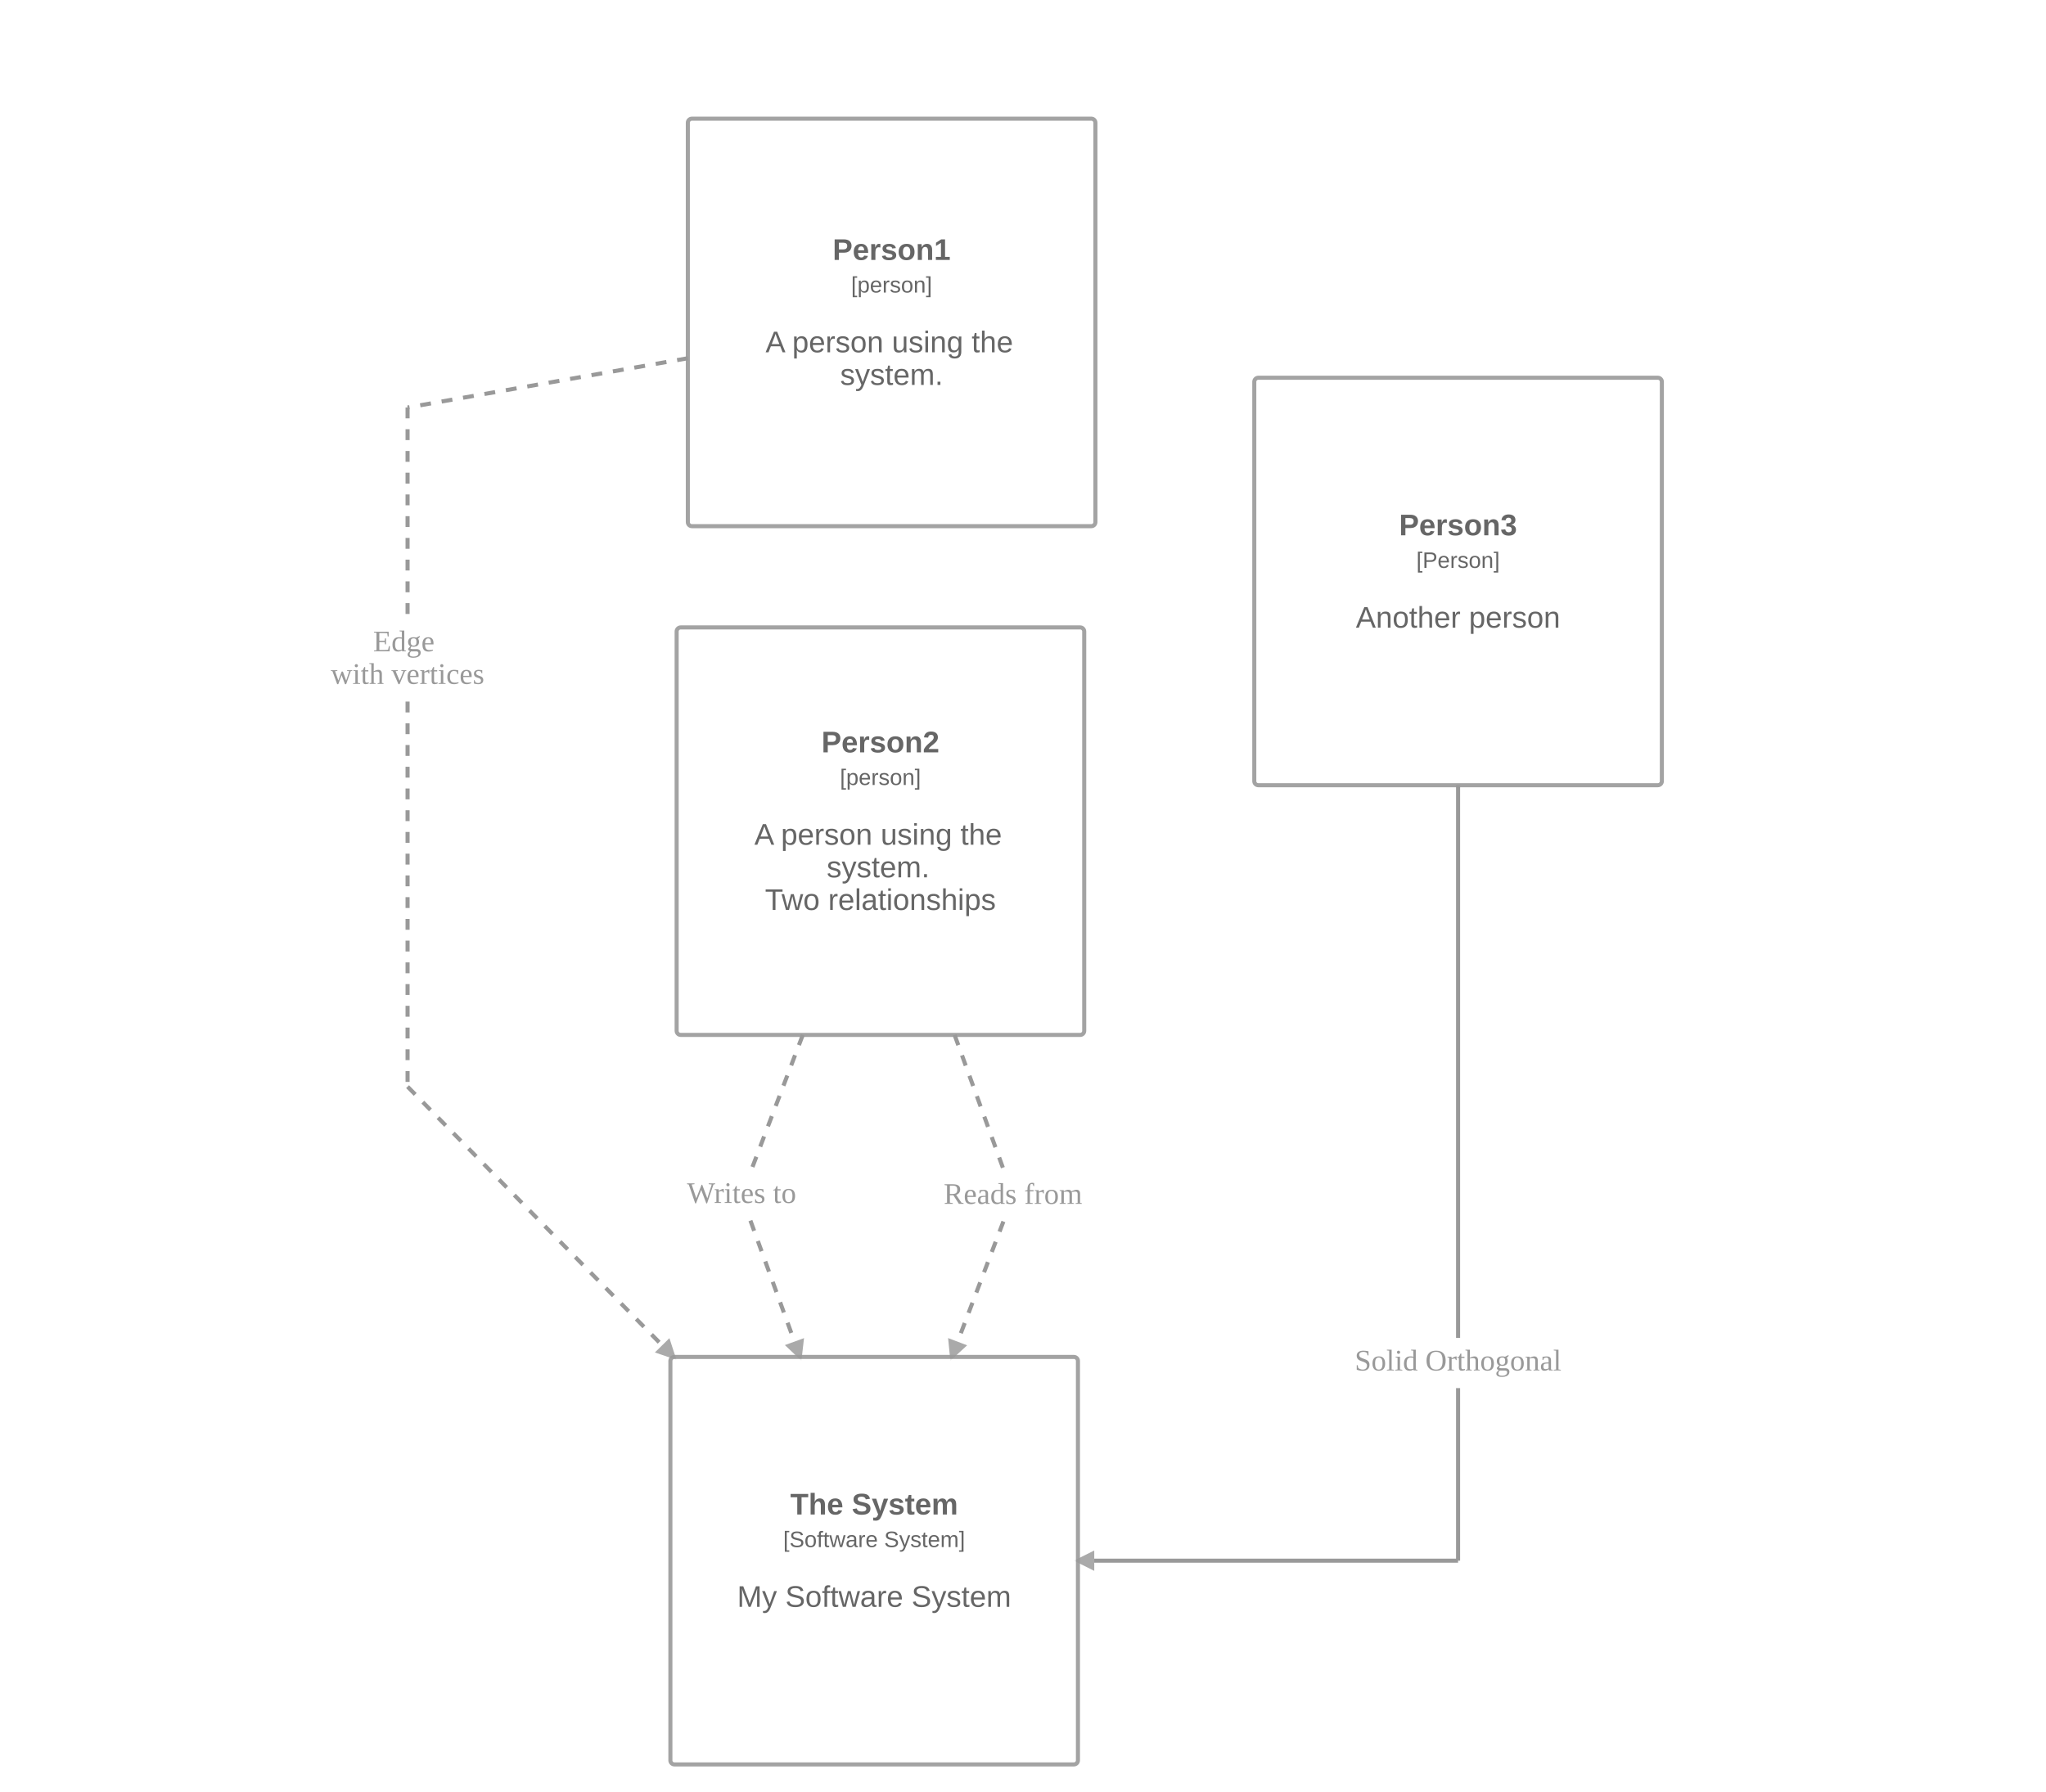
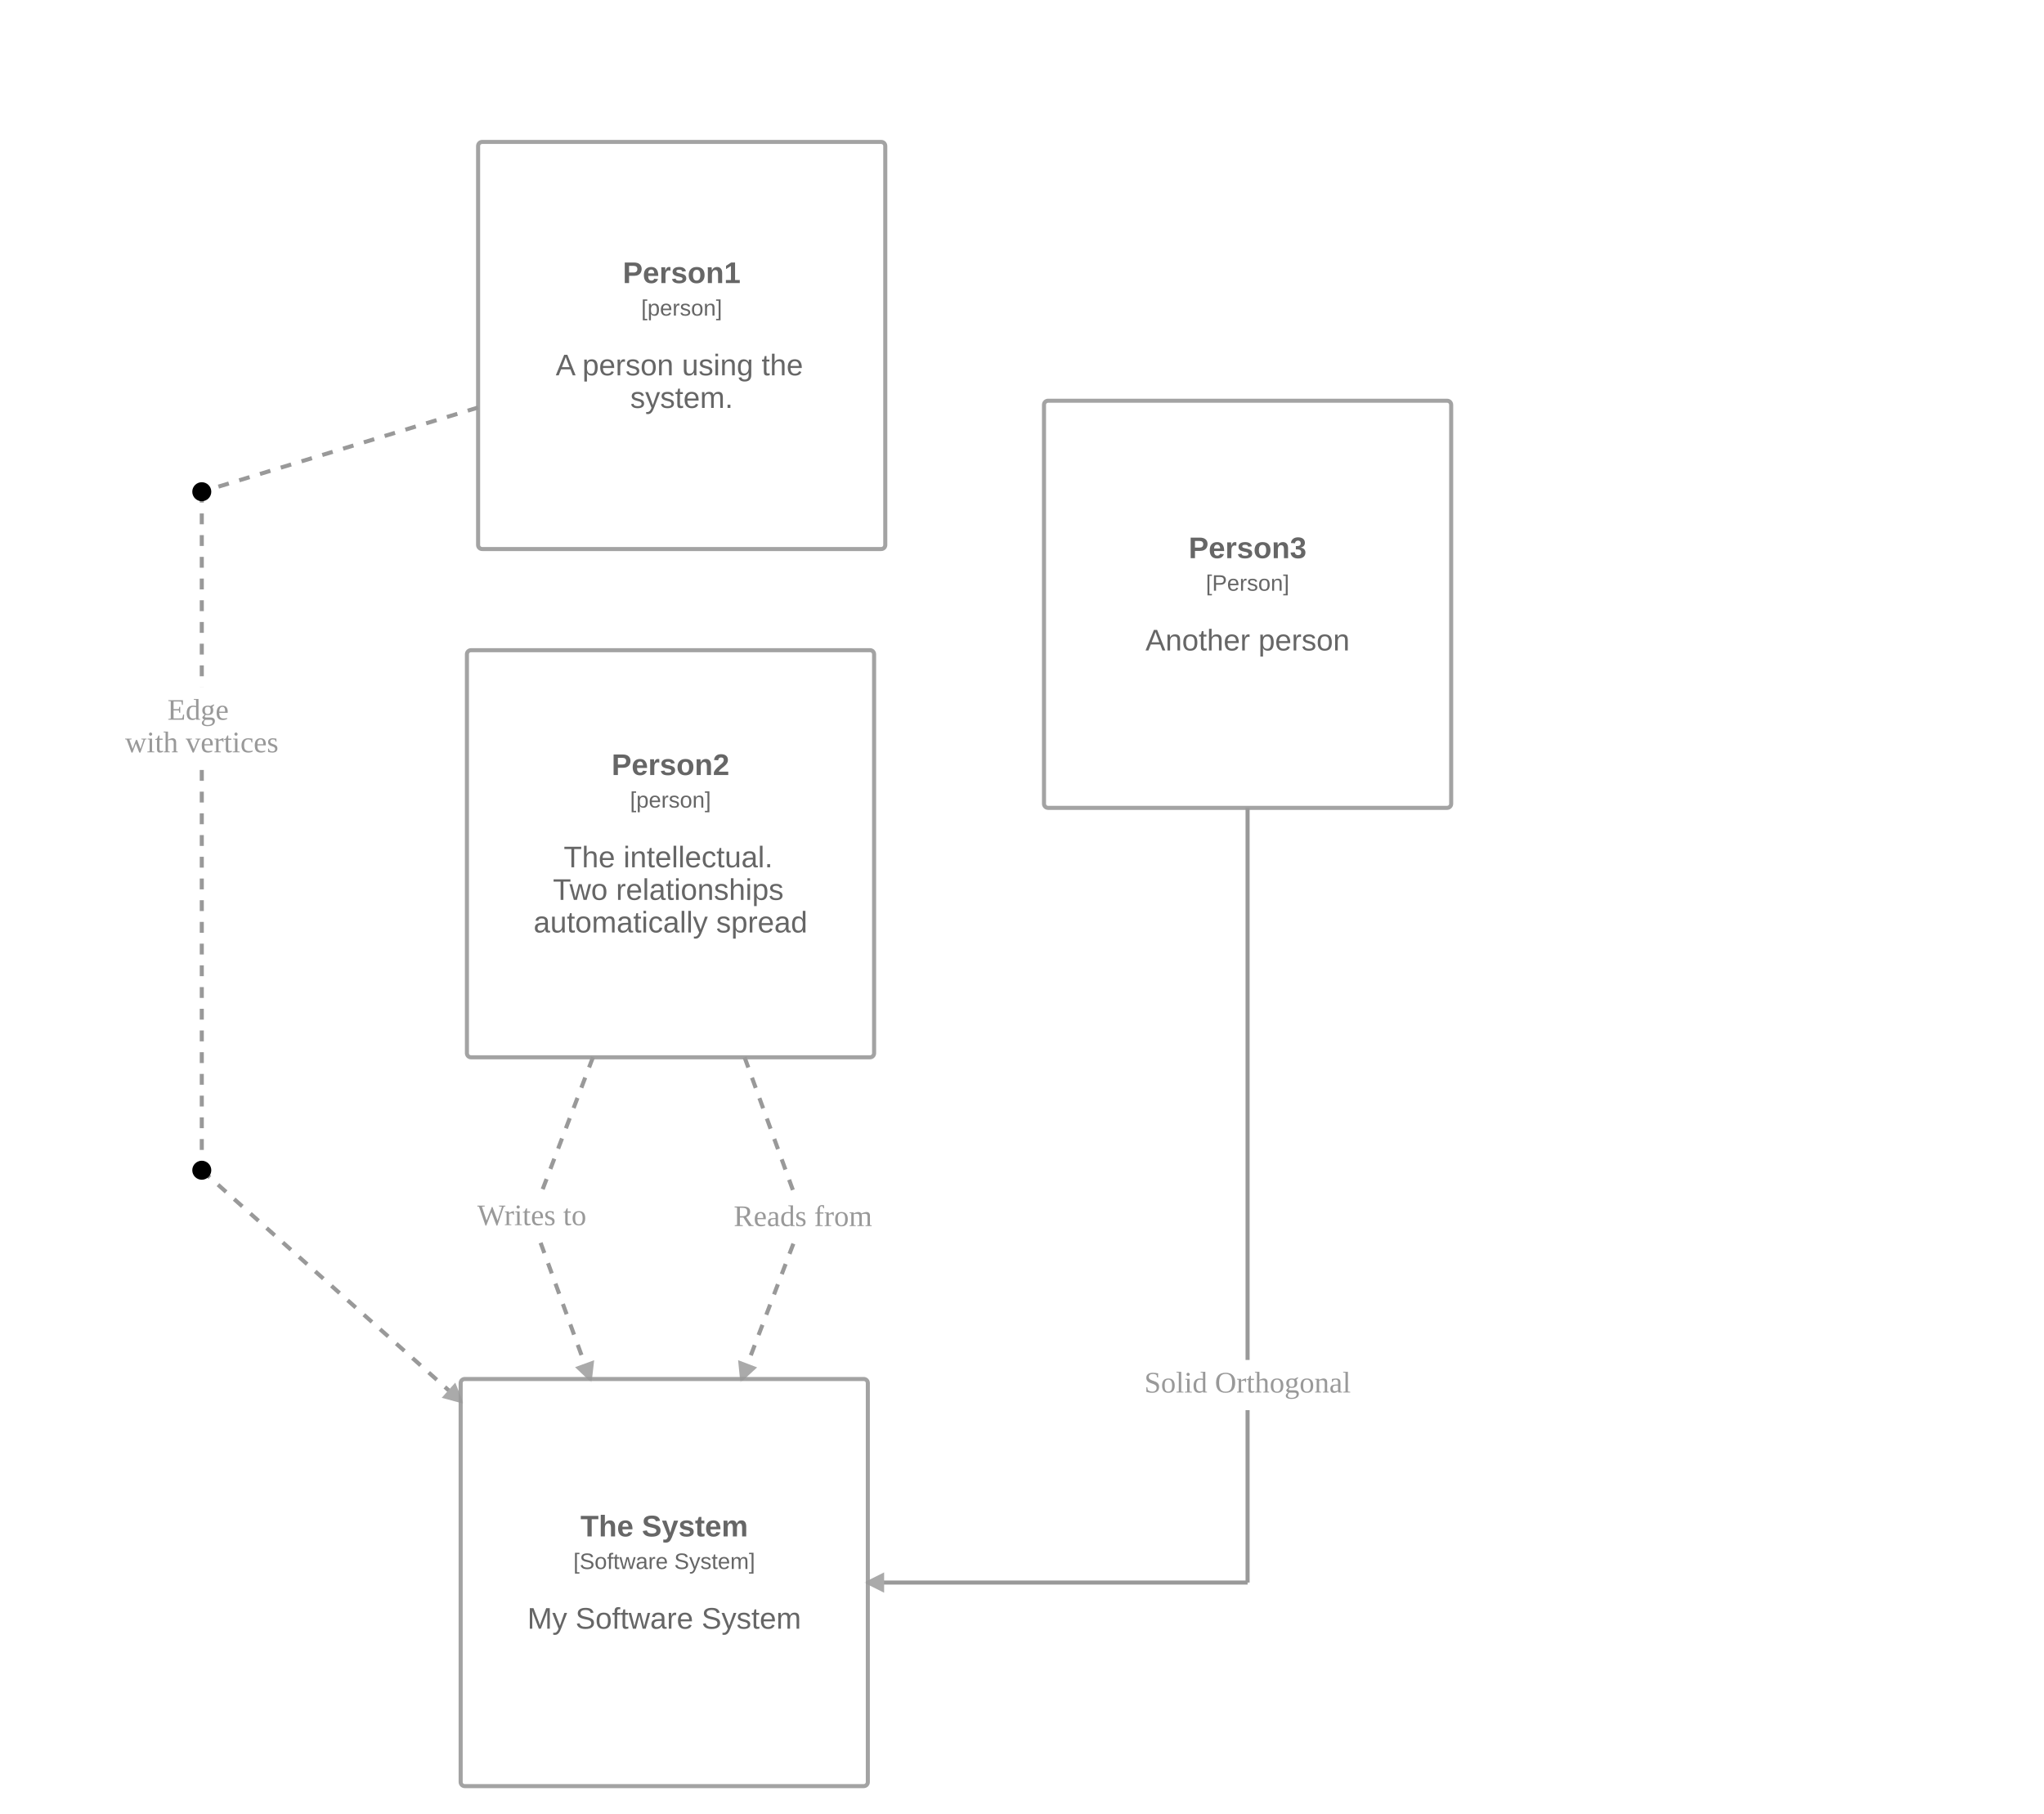
- <svg xmlns="http://www.w3.org/2000/svg" id="graph" width="1506" height="1318.953">
+ <svg xmlns="http://www.w3.org/2000/svg" id="graph" width="1506" height="1336.176">
  <defs>
    <marker id="arrow" viewBox="0 0 5 5" refX="4" refY="2.5" markerWidth="5" markerHeight="5" orient="auto" markerUnits="strokeWidth">
      <path fill="#aaa" stroke-width="1" stroke="none" d="M0,0 L5,2.5 L0,5 Z" class="arrowHead" />
    </marker>
    <g id="icon-circle" transform="translate(0,-12)" class="icon">
      <circle cx="7" cy="7" r="7" />
    </g>
    <g id="icon-cube" transform="translate(0, -14)" class="icon">
      <path d="M 5 0 h 10 v 10 l -5 5 h -10 v -10 l 5 -5 M 0 5 h 10 v 10 M 15 0 l -5 5" />
    </g>
  </defs>
  <g class="zoom" transform="scale(1)">
    <g class="groups" />
    <g class="edges">
-       <g class="edge" id="1vx4bg9" data-from="fphk5f" data-to="ucih59">
-         <rect x="227.578" y="455.483" rx="0" ry="0" width="144.844" height="61" fill="none" stroke="none" />
-         <text x="0" y="455.483" text-anchor="middle" stroke="none" font-size="22" fill="#999" data-field="label">
-           <tspan x="300" dy="24px" font-size="22px" font-weight="normal">Edge</tspan>
-           <tspan x="300" dy="24px" font-size="22px" font-weight="normal">with vertices</tspan>
+       <g class="edge" id="19x799c" data-from="g9grjd" data-to="ucih59">
+         <rect x="826.312" y="1002.139" rx="0" ry="0" width="185.797" height="37" fill="none" stroke="none" />
+         <text x="0" y="1002.139" text-anchor="middle" stroke="none" font-size="22" fill="#999" data-field="label">
+           <tspan x="919.211" dy="24px" font-size="22px" font-weight="normal">Solid Orthogonal</tspan>
        </text>
-         <path marker-end="url(#arrow)" class="edge" d="M506.297,263.731 L300,300 M300,300 L300,455.483 M300,516.483 L300,800 M300,800 L495.813,998.953" fill="none" stroke="#999" stroke-width="3" stroke-dasharray="8" />
+         <path marker-end="url(#arrow)" class="edge" d="M919.211,595.303 L919.211,1002.139 M919.211,1039.139 L919.211,1166.176 M919.211,1166.176 L639.411,1166.176" fill="none" stroke="#999" stroke-width="3" />
      </g>
      <g class="edge" id="o7eyjl" data-from="fzh5ue" data-to="ucih59">
-         <rect x="491.349" y="861.593" rx="0" ry="0" width="109.062" height="37" fill="none" stroke="none" />
-         <text x="0" y="861.593" text-anchor="middle" stroke="none" font-size="22" fill="#999" data-field="label">
-           <tspan x="545.88" dy="24px" font-size="22px" font-weight="normal">Writes to</tspan>
+         <rect x="337.314" y="878.816" rx="0" ry="0" width="109.062" height="37" fill="none" stroke="none" />
+         <text x="0" y="878.816" text-anchor="middle" stroke="none" font-size="22" fill="#999" data-field="label">
+           <tspan x="391.845" dy="24px" font-size="22px" font-weight="normal">Writes to</tspan>
        </text>
-         <path marker-end="url(#arrow)" class="edge" d="M590.912,761.897 L552.929,861.593 M552.363,898.593 L588.875,998.953" fill="none" stroke="#999" stroke-width="3" stroke-dasharray="8" />
+         <path marker-end="url(#arrow)" class="edge" d="M436.877,779.12 L398.893,878.816 M398.328,915.816 L434.84,1016.176" fill="none" stroke="#999" stroke-width="3" stroke-dasharray="8" />
      </g>
      <g class="edge" id="zytrhj" data-from="fzh5ue" data-to="ucih59">
-         <rect x="677.807" y="862.257" rx="0" ry="0" width="135.641" height="37" fill="none" stroke="none" />
-         <text x="0" y="862.257" text-anchor="middle" stroke="none" font-size="22" fill="#999" data-field="label">
-           <tspan x="745.627" dy="24px" font-size="22px" font-weight="normal">Reads from</tspan>
+         <rect x="523.772" y="879.48" rx="0" ry="0" width="135.641" height="37" fill="none" stroke="none" />
+         <text x="0" y="879.48" text-anchor="middle" stroke="none" font-size="22" fill="#999" data-field="label">
+           <tspan x="591.592" dy="24px" font-size="22px" font-weight="normal">Reads from</tspan>
        </text>
-         <path marker-end="url(#arrow)" class="edge" d="M702.632,761.897 L739.144,862.257 M738.579,899.257 L700.595,998.953" fill="none" stroke="#999" stroke-width="3" stroke-dasharray="8" />
+         <path marker-end="url(#arrow)" class="edge" d="M548.597,779.12 L585.109,879.48 M584.544,916.48 L546.56,1016.176" fill="none" stroke="#999" stroke-width="3" stroke-dasharray="8" />
      </g>
-       <g class="edge" id="19x799c" data-from="g9grjd" data-to="ucih59">
-         <rect x="980.347" y="984.916" rx="0" ry="0" width="185.797" height="37" fill="none" stroke="none" />
-         <text x="0" y="984.916" text-anchor="middle" stroke="none" font-size="22" fill="#999" data-field="label">
-           <tspan x="1073.246" dy="24px" font-size="22px" font-weight="normal">Solid Orthogonal</tspan>
+       <g class="edge" id="1vx4bg9" data-from="fphk5f" data-to="ucih59">
+         <rect x="76.251" y="506.363" rx="0" ry="0" width="144.844" height="61" fill="none" stroke="none" />
+         <text x="0" y="506.363" text-anchor="middle" stroke="none" font-size="22" fill="#999" data-field="label">
+           <tspan x="148.673" dy="24px" font-size="22px" font-weight="normal">Edge</tspan>
+           <tspan x="148.673" dy="24px" font-size="22px" font-weight="normal">with vertices</tspan>
        </text>
-         <path marker-end="url(#arrow)" class="edge" d="M1073.246,578.08 L1073.246,984.916 M1073.246,1021.916 L1073.246,1148.953 M1073.246,1148.953 L793.446,1148.953" fill="none" stroke="#999" stroke-width="3" />
+         <path marker-end="url(#arrow)" class="edge" d="M352.262,300.296 L148.673,362.342 M148.673,362.342 L148.673,506.363 M148.673,567.363 L148.673,862.342 M148.673,862.342 L339.411,1032.422" fill="none" stroke="#999" stroke-width="3" stroke-dasharray="8" />
+         <circle id="v-1vx4bg9-0" cx="148.673" cy="362.342" r="7" class="v-dot" />
+         <circle id="v-1vx4bg9-1" cx="148.673" cy="862.342" r="7" class="v-dot" />
      </g>
    </g>
    <g class="nodes">
-       <g class="node" id="fphk5f" transform="translate(656.2974,237.3596)">
+       <g class="node" id="fphk5f" transform="translate(502.2624,254.5828)">
        <rect rx="3" ry="3" x="-150" y="-150" width="300" height="300" class="nodeBorder" fill="rgba(255, 255, 255, .9)" stroke="#999" stroke-width="3px" opacity="0.9" />
        <g transform="translate(0,-70)">
          <text x="0" y="0" text-anchor="middle" font-family="Arial, sans-serif" stroke="none" fill="#666" data-field="name">
            <tspan x="0" dy="24px" font-size="22px" font-weight="bold">Person1</tspan>
          </text>
          <text x="0" y="48" text-anchor="middle" font-family="Arial, sans-serif" stroke="none" fill="#666" font-size="16.5">[person]</text>
          <text x="0" y="68" text-anchor="middle" font-family="Arial, sans-serif" stroke="none" fill="#666" data-field="description">
            <tspan x="0" dy="24px" font-size="22px" font-weight="normal">A person using the</tspan>
            <tspan x="0" dy="24px" font-size="22px" font-weight="normal">system.</tspan>
          </text>
        </g>
      </g>
-       <g class="node" id="fzh5ue" transform="translate(648.0612,611.8967)">
+       <g class="node" id="fzh5ue" transform="translate(494.0262,629.1198)">
        <rect rx="3" ry="3" x="-150" y="-150" width="300" height="300" class="nodeBorder" fill="rgba(255, 255, 255, .9)" stroke="#999" stroke-width="3px" opacity="0.9" />
        <g transform="translate(0,-82)">
          <text x="0" y="0" text-anchor="middle" font-family="Arial, sans-serif" stroke="none" fill="#666" data-field="name">
            <tspan x="0" dy="24px" font-size="22px" font-weight="bold">Person2</tspan>
          </text>
          <text x="0" y="48" text-anchor="middle" font-family="Arial, sans-serif" stroke="none" fill="#666" font-size="16.5">[person]</text>
          <text x="0" y="68" text-anchor="middle" font-family="Arial, sans-serif" stroke="none" fill="#666" data-field="description">
-             <tspan x="0" dy="24px" font-size="22px" font-weight="normal">A person using the</tspan>
-             <tspan x="0" dy="24px" font-size="22px" font-weight="normal">system.</tspan>
+             <tspan x="0" dy="24px" font-size="22px" font-weight="normal">The intellectual.</tspan>
            <tspan x="0" dy="24px" font-size="22px" font-weight="normal">Two relationships</tspan>
+             <tspan x="0" dy="24px" font-size="22px" font-weight="normal">automatically spread</tspan>
          </text>
        </g>
      </g>
-       <g class="node" id="g9grjd" transform="translate(1073.246,428.0796)">
+       <g class="node" id="g9grjd" transform="translate(919.2105,445.3028)">
        <rect rx="3" ry="3" x="-150" y="-150" width="300" height="300" class="nodeBorder" fill="rgba(255, 255, 255, .9)" stroke="#999" stroke-width="3px" opacity="0.9" />
        <g transform="translate(0,-58)">
          <text x="0" y="0" text-anchor="middle" font-family="Arial, sans-serif" stroke="none" fill="#666" data-field="name">
            <tspan x="0" dy="24px" font-size="22px" font-weight="bold">Person3</tspan>
          </text>
          <text x="0" y="48" text-anchor="middle" font-family="Arial, sans-serif" stroke="none" fill="#666" font-size="16.5">[Person]</text>
          <text x="0" y="68" text-anchor="middle" font-family="Arial, sans-serif" stroke="none" fill="#666" data-field="description">
            <tspan x="0" dy="24px" font-size="22px" font-weight="normal">Another person</tspan>
          </text>
        </g>
      </g>
-       <g class="node" id="ucih59" transform="translate(643.4459,1148.953)">
+       <g class="node" id="ucih59" transform="translate(489.4109,1166.176)">
        <rect rx="3" ry="3" x="-150" y="-150" width="300" height="300" class="nodeBorder" fill="rgba(255, 255, 255, .9)" stroke="#999" stroke-width="3px" opacity="0.9" />
        <g transform="translate(0,-58)">
          <text x="0" y="0" text-anchor="middle" font-family="Arial, sans-serif" stroke="none" fill="#666" data-field="name">
            <tspan x="0" dy="24px" font-size="22px" font-weight="bold">The System</tspan>
          </text>
          <text x="0" y="48" text-anchor="middle" font-family="Arial, sans-serif" stroke="none" fill="#666" font-size="16.5">[Software System]</text>
          <text x="0" y="68" text-anchor="middle" font-family="Arial, sans-serif" stroke="none" fill="#666" data-field="description">
            <tspan x="0" dy="24px" font-size="22px" font-weight="normal">My Software System</tspan>
          </text>
        </g>
      </g>
    </g>
  </g>
</svg>
